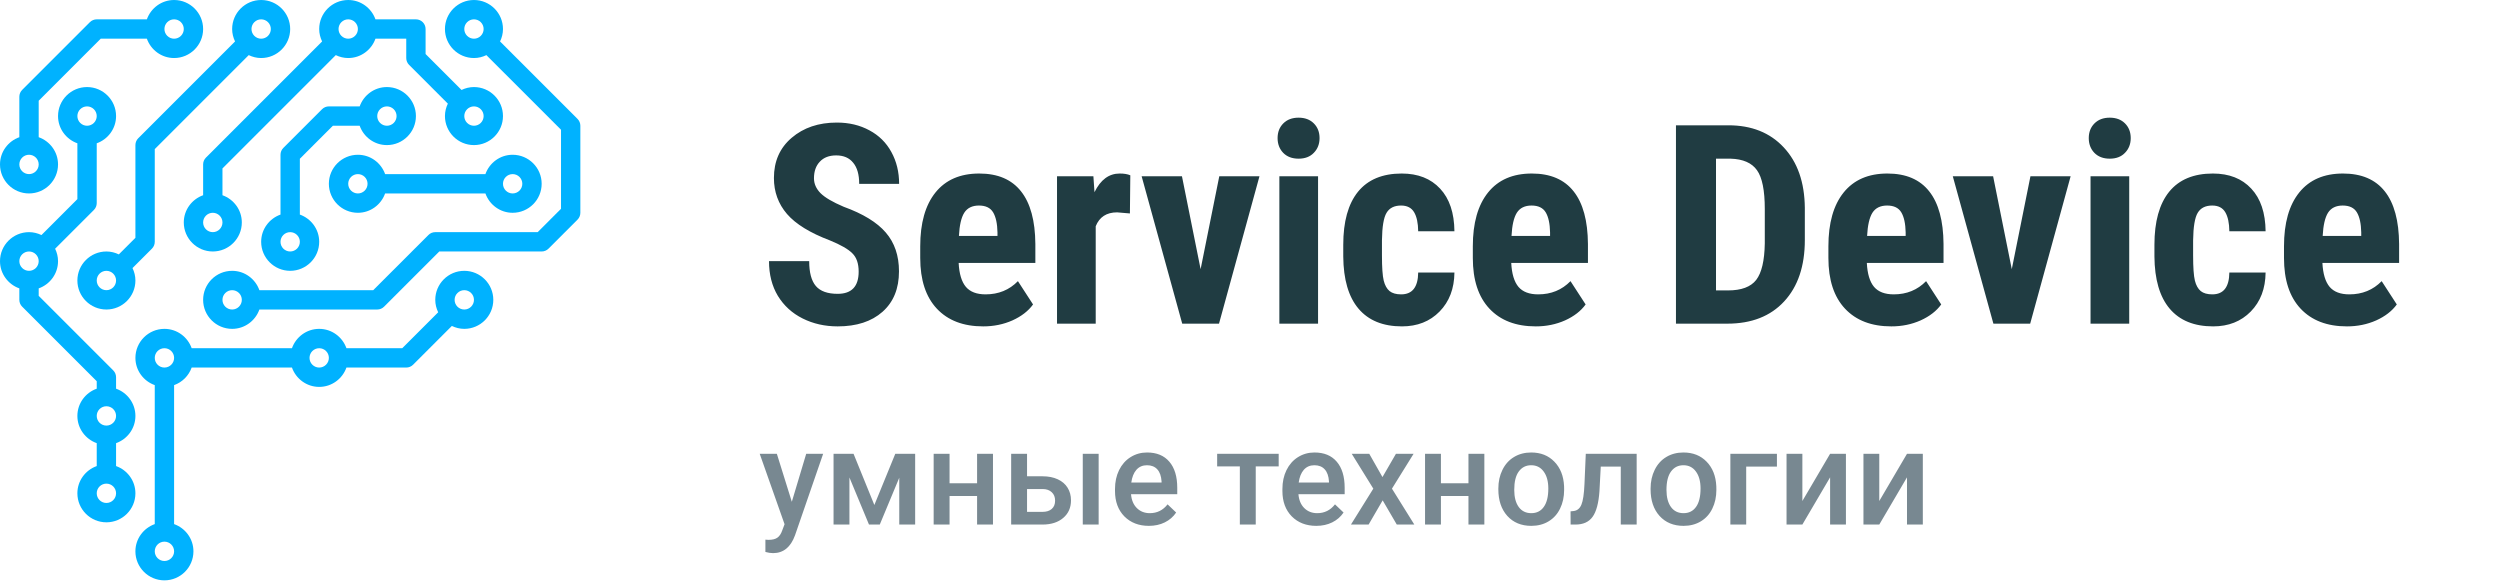
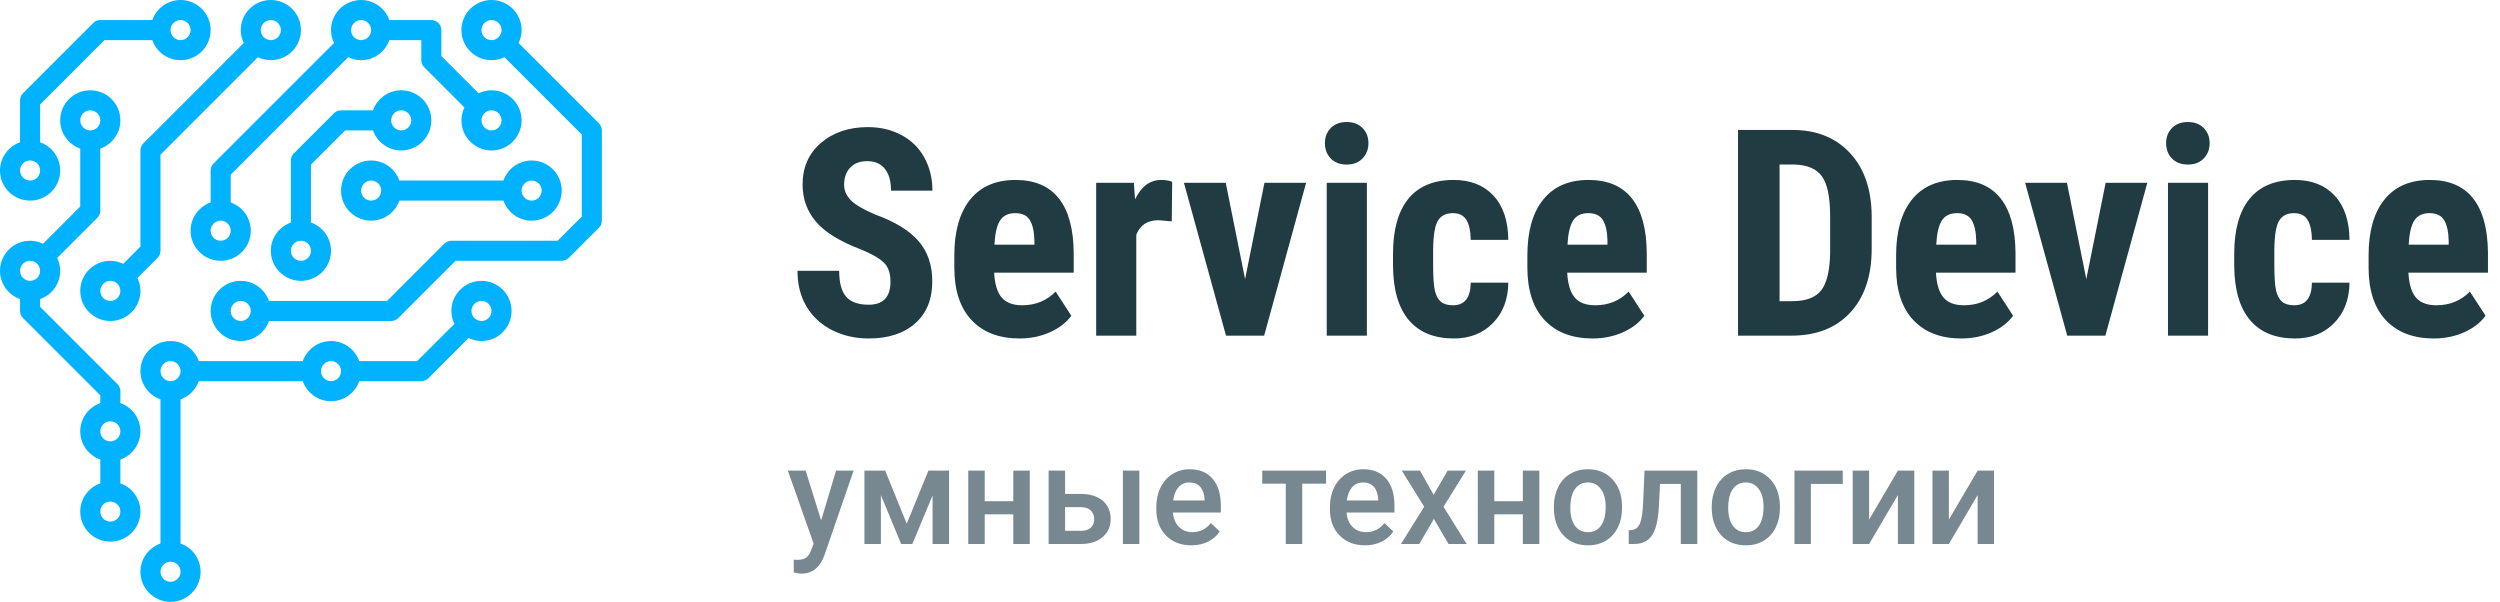
- <svg xmlns="http://www.w3.org/2000/svg" width="224" height="52" viewBox="0 0 224 52" fill="none">
+ <svg xmlns="http://www.w3.org/2000/svg" width="216" height="52" viewBox="0 0 216 52" fill="none">
  <path d="M76.936 24.337C76.936 23.613 76.748 23.067 76.374 22.701C76.008 22.327 75.336 21.94 74.36 21.541C72.578 20.866 71.296 20.077 70.515 19.173C69.733 18.262 69.343 17.188 69.343 15.951C69.343 14.453 69.872 13.253 70.93 12.35C71.996 11.438 73.347 10.982 74.982 10.982C76.073 10.982 77.045 11.214 77.9 11.678C78.754 12.134 79.409 12.781 79.865 13.619C80.329 14.457 80.561 15.409 80.561 16.476H76.984C76.984 15.646 76.805 15.015 76.447 14.584C76.097 14.144 75.589 13.924 74.921 13.924C74.295 13.924 73.806 14.111 73.457 14.486C73.107 14.852 72.932 15.348 72.932 15.975C72.932 16.463 73.127 16.907 73.518 17.306C73.908 17.696 74.6 18.103 75.593 18.526C77.326 19.153 78.584 19.922 79.365 20.834C80.154 21.745 80.549 22.905 80.549 24.312C80.549 25.859 80.056 27.067 79.072 27.938C78.087 28.809 76.748 29.244 75.056 29.244C73.908 29.244 72.862 29.008 71.918 28.536C70.974 28.064 70.234 27.389 69.697 26.51C69.168 25.631 68.903 24.593 68.903 23.397H72.504C72.504 24.422 72.704 25.167 73.103 25.631C73.501 26.095 74.152 26.327 75.056 26.327C76.309 26.327 76.936 25.663 76.936 24.337ZM88.093 29.244C86.319 29.244 84.935 28.715 83.942 27.657C82.95 26.599 82.453 25.086 82.453 23.116V22.066C82.453 19.983 82.909 18.376 83.82 17.245C84.732 16.113 86.038 15.548 87.739 15.548C89.399 15.548 90.648 16.081 91.486 17.147C92.325 18.205 92.752 19.776 92.768 21.859V23.556H85.895C85.944 24.532 86.16 25.248 86.543 25.704C86.925 26.152 87.515 26.375 88.312 26.375C89.468 26.375 90.433 25.981 91.206 25.191L92.561 27.279C92.137 27.865 91.523 28.341 90.717 28.707C89.912 29.065 89.037 29.244 88.093 29.244ZM85.92 21.139H89.374V20.821C89.358 20.032 89.228 19.434 88.984 19.027C88.74 18.62 88.317 18.416 87.714 18.416C87.112 18.416 86.673 18.632 86.396 19.064C86.127 19.495 85.969 20.186 85.92 21.139ZM101.24 19.125L100.092 19.027C99.148 19.027 98.509 19.442 98.176 20.272V29H94.709V15.792H97.968L98.066 17.22C98.611 16.105 99.364 15.548 100.324 15.548C100.715 15.548 101.032 15.601 101.276 15.707L101.24 19.125ZM107.575 24.117L109.248 15.792H112.849L109.223 29H105.927L102.29 15.792H105.903L107.575 24.117ZM118.098 29H114.631V15.792H118.098V29ZM114.472 12.374C114.472 11.837 114.643 11.398 114.985 11.056C115.327 10.714 115.782 10.543 116.352 10.543C116.922 10.543 117.377 10.714 117.719 11.056C118.061 11.398 118.232 11.837 118.232 12.374C118.232 12.903 118.061 13.342 117.719 13.692C117.386 14.042 116.93 14.217 116.352 14.217C115.774 14.217 115.314 14.042 114.973 13.692C114.639 13.342 114.472 12.903 114.472 12.374ZM125.544 26.375C126.545 26.375 127.054 25.724 127.07 24.422H130.317C130.301 25.863 129.857 27.026 128.986 27.914C128.116 28.801 126.993 29.244 125.617 29.244C123.916 29.244 122.618 28.715 121.723 27.657C120.828 26.599 120.372 25.041 120.356 22.982V21.932C120.356 19.857 120.795 18.274 121.674 17.184C122.561 16.093 123.868 15.548 125.593 15.548C127.049 15.548 128.197 15.999 129.035 16.903C129.873 17.798 130.301 19.072 130.317 20.724H127.07C127.062 19.983 126.94 19.413 126.704 19.015C126.468 18.616 126.077 18.416 125.532 18.416C124.93 18.416 124.498 18.632 124.238 19.064C123.977 19.487 123.839 20.313 123.823 21.541V22.884C123.823 23.959 123.876 24.711 123.981 25.143C124.087 25.566 124.262 25.879 124.506 26.082C124.75 26.278 125.096 26.375 125.544 26.375ZM137.604 29.244C135.83 29.244 134.447 28.715 133.454 27.657C132.461 26.599 131.965 25.086 131.965 23.116V22.066C131.965 19.983 132.421 18.376 133.332 17.245C134.243 16.113 135.55 15.548 137.25 15.548C138.911 15.548 140.16 16.081 140.998 17.147C141.836 18.205 142.264 19.776 142.28 21.859V23.556H135.407C135.456 24.532 135.672 25.248 136.054 25.704C136.437 26.152 137.027 26.375 137.824 26.375C138.98 26.375 139.944 25.981 140.717 25.191L142.072 27.279C141.649 27.865 141.035 28.341 140.229 28.707C139.423 29.065 138.549 29.244 137.604 29.244ZM135.432 21.139H138.886V20.821C138.87 20.032 138.74 19.434 138.496 19.027C138.251 18.62 137.828 18.416 137.226 18.416C136.624 18.416 136.184 18.632 135.908 19.064C135.639 19.495 135.48 20.186 135.432 21.139ZM150.166 29V11.227H154.865C156.94 11.227 158.592 11.886 159.821 13.204C161.058 14.523 161.689 16.329 161.713 18.624V21.505C161.713 23.84 161.095 25.676 159.858 27.01C158.629 28.337 156.932 29 154.768 29H150.166ZM153.754 14.217V26.021H154.829C156.025 26.021 156.867 25.708 157.355 25.081C157.844 24.447 158.1 23.356 158.125 21.81V18.722C158.125 17.061 157.893 15.906 157.429 15.255C156.965 14.596 156.175 14.25 155.061 14.217H153.754ZM169.465 29.244C167.691 29.244 166.307 28.715 165.314 27.657C164.322 26.599 163.825 25.086 163.825 23.116V22.066C163.825 19.983 164.281 18.376 165.192 17.245C166.104 16.113 167.41 15.548 169.111 15.548C170.771 15.548 172.02 16.081 172.858 17.147C173.697 18.205 174.124 19.776 174.14 21.859V23.556H167.268C167.316 24.532 167.532 25.248 167.915 25.704C168.297 26.152 168.887 26.375 169.685 26.375C170.84 26.375 171.805 25.981 172.578 25.191L173.933 27.279C173.509 27.865 172.895 28.341 172.089 28.707C171.284 29.065 170.409 29.244 169.465 29.244ZM167.292 21.139H170.747V20.821C170.73 20.032 170.6 19.434 170.356 19.027C170.112 18.62 169.689 18.416 169.086 18.416C168.484 18.416 168.045 18.632 167.768 19.064C167.5 19.495 167.341 20.186 167.292 21.139ZM180.256 24.117L181.928 15.792H185.529L181.904 29H178.608L174.97 15.792H178.583L180.256 24.117ZM190.778 29H187.312V15.792H190.778V29ZM187.153 12.374C187.153 11.837 187.324 11.398 187.666 11.056C188.007 10.714 188.463 10.543 189.033 10.543C189.602 10.543 190.058 10.714 190.4 11.056C190.742 11.398 190.913 11.837 190.913 12.374C190.913 12.903 190.742 13.342 190.4 13.692C190.066 14.042 189.611 14.217 189.033 14.217C188.455 14.217 187.995 14.042 187.653 13.692C187.32 13.342 187.153 12.903 187.153 12.374ZM198.225 26.375C199.226 26.375 199.734 25.724 199.75 24.422H202.998C202.981 25.863 202.538 27.026 201.667 27.914C200.796 28.801 199.673 29.244 198.298 29.244C196.597 29.244 195.299 28.715 194.404 27.657C193.509 26.599 193.053 25.041 193.037 22.982V21.932C193.037 19.857 193.476 18.274 194.355 17.184C195.242 16.093 196.548 15.548 198.273 15.548C199.73 15.548 200.878 15.999 201.716 16.903C202.554 17.798 202.981 19.072 202.998 20.724H199.75C199.742 19.983 199.62 19.413 199.384 19.015C199.148 18.616 198.758 18.416 198.212 18.416C197.61 18.416 197.179 18.632 196.918 19.064C196.658 19.487 196.52 20.313 196.503 21.541V22.884C196.503 23.959 196.556 24.711 196.662 25.143C196.768 25.566 196.943 25.879 197.187 26.082C197.431 26.278 197.777 26.375 198.225 26.375ZM210.285 29.244C208.511 29.244 207.128 28.715 206.135 27.657C205.142 26.599 204.646 25.086 204.646 23.116V22.066C204.646 19.983 205.101 18.376 206.013 17.245C206.924 16.113 208.23 15.548 209.931 15.548C211.591 15.548 212.84 16.081 213.679 17.147C214.517 18.205 214.944 19.776 214.96 21.859V23.556H208.088C208.137 24.532 208.352 25.248 208.735 25.704C209.117 26.152 209.707 26.375 210.505 26.375C211.66 26.375 212.625 25.981 213.398 25.191L214.753 27.279C214.33 27.865 213.715 28.341 212.91 28.707C212.104 29.065 211.229 29.244 210.285 29.244ZM208.112 21.139H211.567V20.821C211.551 20.032 211.42 19.434 211.176 19.027C210.932 18.62 210.509 18.416 209.907 18.416C209.305 18.416 208.865 18.632 208.588 19.064C208.32 19.495 208.161 20.186 208.112 21.139Z" fill="#203C42" />
  <path d="M70.947 44.961L72.236 40.66H73.754L71.234 47.961C70.848 49.027 70.191 49.56 69.266 49.56C69.059 49.56 68.83 49.525 68.58 49.455V48.353L68.85 48.371C69.209 48.371 69.478 48.305 69.658 48.172C69.842 48.043 69.986 47.824 70.092 47.516L70.297 46.971L68.07 40.66H69.606L70.947 44.961ZM78.342 45.248L80.217 40.66H81.998V47H80.574V42.805L78.828 47H77.861L76.109 42.781V47H74.686V40.66H76.478L78.342 45.248ZM88.971 47H87.547V44.44H85.08V47H83.656V40.66H85.08V43.303H87.547V40.66H88.971V47ZM92.023 42.676H93.418C93.938 42.676 94.391 42.766 94.777 42.945C95.164 43.125 95.457 43.377 95.656 43.701C95.859 44.025 95.961 44.402 95.961 44.832C95.961 45.484 95.731 46.008 95.269 46.402C94.809 46.797 94.195 46.996 93.43 47H90.6V40.66H92.023V42.676ZM98.439 47H97.016V40.66H98.439V47ZM92.023 43.818V45.863H93.412C93.76 45.863 94.033 45.777 94.232 45.605C94.436 45.43 94.537 45.182 94.537 44.861C94.537 44.541 94.438 44.289 94.238 44.105C94.043 43.918 93.777 43.822 93.441 43.818H92.023ZM102.939 47.117C102.037 47.117 101.305 46.834 100.742 46.268C100.184 45.697 99.904 44.94 99.904 43.994V43.818C99.904 43.185 100.025 42.621 100.268 42.125C100.514 41.625 100.857 41.236 101.299 40.959C101.74 40.682 102.232 40.543 102.775 40.543C103.639 40.543 104.305 40.818 104.773 41.369C105.246 41.92 105.482 42.699 105.482 43.707V44.281H101.34C101.383 44.805 101.557 45.219 101.861 45.523C102.17 45.828 102.557 45.98 103.021 45.98C103.674 45.98 104.205 45.717 104.615 45.19L105.383 45.922C105.129 46.301 104.789 46.596 104.363 46.807C103.941 47.014 103.467 47.117 102.939 47.117ZM102.77 41.685C102.379 41.685 102.062 41.822 101.82 42.096C101.582 42.369 101.43 42.75 101.363 43.238H104.076V43.133C104.045 42.656 103.918 42.297 103.695 42.055C103.473 41.809 103.164 41.685 102.77 41.685ZM114.57 41.791H112.514V47H111.09V41.791H109.057V40.66H114.57V41.791ZM117.939 47.117C117.037 47.117 116.305 46.834 115.742 46.268C115.184 45.697 114.904 44.94 114.904 43.994V43.818C114.904 43.185 115.025 42.621 115.268 42.125C115.514 41.625 115.857 41.236 116.299 40.959C116.74 40.682 117.232 40.543 117.775 40.543C118.639 40.543 119.305 40.818 119.773 41.369C120.246 41.92 120.482 42.699 120.482 43.707V44.281H116.34C116.383 44.805 116.557 45.219 116.861 45.523C117.17 45.828 117.557 45.98 118.021 45.98C118.674 45.98 119.205 45.717 119.615 45.19L120.383 45.922C120.129 46.301 119.789 46.596 119.363 46.807C118.941 47.014 118.467 47.117 117.939 47.117ZM117.77 41.685C117.379 41.685 117.062 41.822 116.82 42.096C116.582 42.369 116.43 42.75 116.363 43.238H119.076V43.133C119.045 42.656 118.918 42.297 118.695 42.055C118.473 41.809 118.164 41.685 117.77 41.685ZM123.869 42.746L125.076 40.66H126.658L124.719 43.783L126.723 47H125.152L123.887 44.832L122.627 47H121.045L123.049 43.783L121.115 40.66H122.686L123.869 42.746ZM132.998 47H131.574V44.44H129.107V47H127.684V40.66H129.107V43.303H131.574V40.66H132.998V47ZM134.252 43.772C134.252 43.15 134.375 42.592 134.621 42.096C134.867 41.596 135.213 41.213 135.658 40.947C136.104 40.678 136.615 40.543 137.193 40.543C138.049 40.543 138.742 40.818 139.273 41.369C139.809 41.92 140.098 42.65 140.141 43.56L140.146 43.895C140.146 44.52 140.025 45.078 139.783 45.57C139.545 46.062 139.201 46.443 138.752 46.713C138.307 46.982 137.791 47.117 137.205 47.117C136.311 47.117 135.594 46.82 135.055 46.227C134.52 45.629 134.252 44.834 134.252 43.842V43.772ZM135.676 43.895C135.676 44.547 135.811 45.059 136.08 45.43C136.35 45.797 136.725 45.98 137.205 45.98C137.686 45.98 138.059 45.793 138.324 45.418C138.594 45.043 138.729 44.494 138.729 43.772C138.729 43.131 138.59 42.623 138.312 42.248C138.039 41.873 137.666 41.685 137.193 41.685C136.729 41.685 136.359 41.871 136.086 42.242C135.812 42.609 135.676 43.16 135.676 43.895ZM146.645 40.66V47H145.221V41.809H143.428L143.311 44.018C143.236 45.08 143.031 45.844 142.695 46.309C142.363 46.77 141.854 47 141.166 47H140.727L140.721 45.816L141.014 45.787C141.326 45.744 141.553 45.555 141.693 45.219C141.838 44.879 141.93 44.262 141.969 43.367L142.086 40.66H146.645ZM147.893 43.772C147.893 43.15 148.016 42.592 148.262 42.096C148.508 41.596 148.854 41.213 149.299 40.947C149.744 40.678 150.256 40.543 150.834 40.543C151.689 40.543 152.383 40.818 152.914 41.369C153.449 41.92 153.738 42.65 153.781 43.56L153.787 43.895C153.787 44.52 153.666 45.078 153.424 45.57C153.186 46.062 152.842 46.443 152.393 46.713C151.947 46.982 151.432 47.117 150.846 47.117C149.951 47.117 149.234 46.82 148.695 46.227C148.16 45.629 147.893 44.834 147.893 43.842V43.772ZM149.316 43.895C149.316 44.547 149.451 45.059 149.721 45.43C149.99 45.797 150.365 45.98 150.846 45.98C151.326 45.98 151.699 45.793 151.965 45.418C152.234 45.043 152.369 44.494 152.369 43.772C152.369 43.131 152.23 42.623 151.953 42.248C151.68 41.873 151.307 41.685 150.834 41.685C150.369 41.685 150 41.871 149.727 42.242C149.453 42.609 149.316 43.16 149.316 43.895ZM159.213 41.809H156.459V47H155.041V40.66H159.213V41.809ZM163.977 40.66H165.395V47H163.977V42.77L161.492 47H160.074V40.66H161.492V44.891L163.977 40.66ZM170.867 40.66H172.285V47H170.867V42.77L168.383 47H166.965V40.66H168.383V44.891L170.867 40.66Z" fill="#788891" />
  <path d="M32.067 13.867C33.195 13.867 34.148 14.594 34.507 15.6H43.493C43.852 14.594 44.805 13.867 45.933 13.867C47.367 13.867 48.533 15.033 48.533 16.466C48.533 17.9 47.367 19.066 45.933 19.066C44.805 19.066 43.852 18.339 43.493 17.333H34.506C34.148 18.339 33.194 19.066 32.066 19.066C30.632 19.066 29.466 17.9 29.466 16.466C29.466 15.033 30.633 13.867 32.067 13.867ZM45.933 17.333C46.411 17.333 46.8 16.945 46.8 16.466C46.8 15.988 46.411 15.6 45.933 15.6C45.456 15.6 45.067 15.988 45.067 16.466C45.067 16.945 45.456 17.333 45.933 17.333ZM32.067 17.333C32.544 17.333 32.933 16.945 32.933 16.466C32.933 15.988 32.544 15.6 32.067 15.6C31.589 15.6 31.2 15.988 31.2 16.466C31.2 16.945 31.589 17.333 32.067 17.333Z" fill="#00B2FF" />
  <path d="M25.133 19.226V13.867C25.133 13.636 25.224 13.416 25.387 13.254L28.854 9.787C29.016 9.624 29.237 9.533 29.467 9.533H32.226C32.585 8.527 33.538 7.8 34.667 7.8C36.1 7.8 37.267 8.966 37.267 10.4C37.267 11.833 36.1 13 34.667 13C33.538 13 32.585 12.273 32.226 11.267H29.825L26.867 14.225V19.226C27.873 19.585 28.6 20.538 28.6 21.666C28.6 23.1 27.433 24.266 26 24.266C24.567 24.266 23.4 23.1 23.4 21.666C23.4 20.538 24.127 19.585 25.133 19.226ZM34.667 11.267C35.144 11.267 35.533 10.878 35.533 10.4C35.533 9.921 35.144 9.533 34.667 9.533C34.189 9.533 33.8 9.921 33.8 10.4C33.8 10.878 34.189 11.267 34.667 11.267ZM26 22.533C26.477 22.533 26.867 22.145 26.867 21.666C26.867 21.188 26.477 20.8 26 20.8C25.522 20.8 25.133 21.188 25.133 21.666C25.133 22.145 25.522 22.533 26 22.533Z" fill="#00B2FF" />
  <path d="M9.533 22.533C9.934 22.533 10.308 22.631 10.647 22.794L12.133 21.308V13C12.133 12.769 12.224 12.549 12.387 12.387L21.061 3.714C20.898 3.375 20.8 3 20.8 2.6C20.8 1.167 21.966 0 23.4 0C24.834 0 26 1.167 26 2.6C26 4.033 24.834 5.2 23.4 5.2C23 5.2 22.625 5.102 22.286 4.939L13.867 13.359V21.666C13.867 21.897 13.776 22.117 13.613 22.279L11.873 24.019C12.035 24.358 12.133 24.733 12.133 25.133C12.133 26.566 10.967 27.733 9.533 27.733C8.1 27.733 6.933 26.566 6.933 25.133C6.933 23.7 8.1 22.533 9.533 22.533ZM23.4 3.467C23.878 3.467 24.267 3.078 24.267 2.6C24.267 2.122 23.878 1.733 23.4 1.733C22.922 1.733 22.533 2.122 22.533 2.6C22.533 3.078 22.922 3.467 23.4 3.467ZM9.533 26C10.011 26 10.4 25.611 10.4 25.133C10.4 24.654 10.011 24.266 9.533 24.266C9.056 24.266 8.667 24.654 8.667 25.133C8.667 25.611 9.056 26 9.533 26Z" fill="#00B2FF" />
  <path d="M1.733 12.293V8.667C1.733 8.436 1.824 8.216 1.987 8.054L8.054 1.987C8.216 1.824 8.437 1.733 8.667 1.733H13.159C13.518 0.727 14.472 0 15.6 0C17.033 0 18.2 1.167 18.2 2.6C18.2 4.033 17.033 5.2 15.6 5.2C14.472 5.2 13.518 4.473 13.159 3.467H9.025L3.467 9.025V12.293C4.473 12.651 5.2 13.605 5.2 14.733C5.2 16.166 4.033 17.333 2.6 17.333C1.166 17.333 -4.95911e-05 16.166 -4.95911e-05 14.733C-4.95911e-05 13.605 0.727 12.651 1.733 12.293ZM15.6 3.467C16.078 3.467 16.467 3.078 16.467 2.6C16.467 2.122 16.078 1.733 15.6 1.733C15.122 1.733 14.733 2.122 14.733 2.6C14.733 3.078 15.122 3.467 15.6 3.467ZM2.6 15.6C3.077 15.6 3.467 15.211 3.467 14.733C3.467 14.255 3.077 13.866 2.6 13.866C2.122 13.866 1.733 14.255 1.733 14.733C1.733 15.211 2.122 15.6 2.6 15.6Z" fill="#00B2FF" />
  <path d="M13.866 46.959V34.507C12.86 34.148 12.133 33.194 12.133 32.066C12.133 30.633 13.3 29.466 14.733 29.466C15.862 29.466 16.815 30.193 17.174 31.2H26.159C26.518 30.193 27.472 29.466 28.6 29.466C29.728 29.466 30.682 30.193 31.041 31.2H36.041L39.261 27.98C39.098 27.641 39 27.267 39 26.866C39 25.433 40.166 24.266 41.6 24.266C43.033 24.266 44.2 25.433 44.2 26.866C44.2 28.3 43.033 29.466 41.6 29.466C41.2 29.466 40.825 29.368 40.486 29.205L37.013 32.679C36.851 32.842 36.63 32.933 36.4 32.933H31.041C30.682 33.939 29.728 34.666 28.6 34.666C27.472 34.666 26.518 33.939 26.159 32.933H17.173C16.911 33.667 16.333 34.245 15.599 34.507V46.959C16.605 47.318 17.332 48.272 17.332 49.4C17.332 50.834 16.166 52 14.732 52C13.299 52 12.132 50.834 12.132 49.4C12.132 48.272 12.86 47.318 13.866 46.959ZM41.6 27.733C42.078 27.733 42.467 27.345 42.467 26.866C42.467 26.388 42.078 26 41.6 26C41.122 26 40.733 26.388 40.733 26.866C40.733 27.345 41.122 27.733 41.6 27.733ZM28.6 32.933C29.078 32.933 29.467 32.544 29.467 32.066C29.467 31.588 29.078 31.2 28.6 31.2C28.122 31.2 27.733 31.588 27.733 32.066C27.733 32.544 28.122 32.933 28.6 32.933ZM14.733 50.266C15.211 50.266 15.6 49.877 15.6 49.399C15.6 48.921 15.211 48.532 14.733 48.532C14.256 48.532 13.867 48.921 13.867 49.399C13.867 49.877 14.256 50.266 14.733 50.266ZM14.733 32.933C15.211 32.933 15.6 32.544 15.6 32.066C15.6 31.588 15.211 31.2 14.733 31.2C14.256 31.2 13.867 31.588 13.867 32.066C13.867 32.544 14.256 32.933 14.733 32.933Z" fill="#00B2FF" />
  <path d="M18.2 17.492V14.733C18.2 14.503 18.291 14.282 18.454 14.12L28.861 3.714C28.698 3.375 28.6 3 28.6 2.6C28.6 1.167 29.767 0 31.2 0C32.328 0 33.282 0.727 33.641 1.733H37.267C37.745 1.733 38.133 2.121 38.133 2.6V4.841L41.353 8.061C41.692 7.898 42.066 7.8 42.467 7.8C43.9 7.8 45.067 8.966 45.067 10.4C45.067 11.833 43.9 13 42.467 13C41.033 13 39.867 11.833 39.867 10.4C39.867 9.999 39.965 9.625 40.127 9.286L36.654 5.813C36.491 5.651 36.4 5.43 36.4 5.2V3.467H33.641C33.282 4.473 32.328 5.2 31.2 5.2C30.8 5.2 30.425 5.102 30.086 4.939L19.933 15.092V17.492C20.939 17.851 21.667 18.805 21.667 19.933C21.667 21.366 20.5 22.533 19.067 22.533C17.633 22.533 16.467 21.366 16.467 19.933C16.467 18.805 17.194 17.851 18.2 17.492ZM42.467 11.267C42.944 11.267 43.333 10.878 43.333 10.4C43.333 9.921 42.944 9.533 42.467 9.533C41.989 9.533 41.6 9.921 41.6 10.4C41.6 10.878 41.989 11.267 42.467 11.267ZM31.2 3.467C31.677 3.467 32.067 3.078 32.067 2.6C32.067 2.122 31.677 1.733 31.2 1.733C30.723 1.733 30.333 2.122 30.333 2.6C30.333 3.078 30.723 3.467 31.2 3.467ZM19.067 20.8C19.544 20.8 19.933 20.411 19.933 19.933C19.933 19.455 19.544 19.066 19.067 19.066C18.589 19.066 18.2 19.455 18.2 19.933C18.2 20.411 18.589 20.8 19.067 20.8Z" fill="#00B2FF" />
  <path d="M20.8 24.266C21.928 24.266 22.882 24.993 23.241 26H33.441L38.387 21.054C38.549 20.891 38.77 20.8 39 20.8H48.175L50.267 18.708V11.625L43.58 4.939C43.242 5.102 42.867 5.2 42.467 5.2C41.033 5.2 39.867 4.033 39.867 2.6C39.867 1.167 41.033 0 42.467 0C43.9 0 45.067 1.167 45.067 2.6C45.067 3 44.969 3.375 44.806 3.714L51.746 10.654C51.909 10.816 52 11.036 52 11.267V19.066C52 19.297 51.909 19.517 51.746 19.679L49.146 22.279C48.984 22.442 48.763 22.533 48.533 22.533H39.359L34.413 27.479C34.251 27.642 34.03 27.733 33.8 27.733H23.241C22.882 28.739 21.928 29.466 20.8 29.466C19.366 29.466 18.2 28.3 18.2 26.866C18.2 25.433 19.366 24.266 20.8 24.266ZM42.467 1.733C41.989 1.733 41.6 2.122 41.6 2.6C41.6 3.078 41.989 3.467 42.467 3.467C42.944 3.467 43.333 3.078 43.333 2.6C43.333 2.122 42.944 1.733 42.467 1.733ZM20.8 27.733C21.277 27.733 21.667 27.345 21.667 26.866C21.667 26.388 21.277 26 20.8 26C20.323 26 19.933 26.388 19.933 26.866C19.933 27.345 20.323 27.733 20.8 27.733Z" fill="#00B2FF" />
  <path d="M2.6 20.8C3 20.8 3.375 20.898 3.714 21.061L6.933 17.841V12.84C5.927 12.482 5.2 11.528 5.2 10.4C5.2 8.966 6.367 7.8 7.8 7.8C9.233 7.8 10.4 8.966 10.4 10.4C10.4 11.528 9.673 12.482 8.667 12.84V18.2C8.667 18.43 8.576 18.65 8.413 18.812L4.939 22.286C5.102 22.625 5.2 22.999 5.2 23.4C5.2 24.528 4.473 25.481 3.467 25.84V26.508L10.146 33.187C10.309 33.349 10.4 33.569 10.4 33.8V34.826C11.406 35.184 12.133 36.138 12.133 37.266C12.133 38.395 11.406 39.348 10.4 39.707V41.76C11.406 42.118 12.133 43.072 12.133 44.2C12.133 45.634 10.967 46.8 9.533 46.8C8.1 46.8 6.933 45.634 6.933 44.2C6.933 43.072 7.66 42.118 8.667 41.76V39.707C7.66 39.348 6.933 38.395 6.933 37.266C6.933 36.138 7.66 35.184 8.667 34.826V34.158L1.987 27.479C1.824 27.317 1.733 27.097 1.733 26.866V25.84C0.727 25.481 -3.24249e-05 24.528 -3.24249e-05 23.4C-3.24249e-05 21.966 1.167 20.8 2.6 20.8ZM7.8 11.267C8.277 11.267 8.667 10.878 8.667 10.4C8.667 9.921 8.277 9.533 7.8 9.533C7.322 9.533 6.933 9.921 6.933 10.4C6.933 10.878 7.322 11.267 7.8 11.267ZM9.533 45.066C10.011 45.066 10.4 44.678 10.4 44.199C10.4 43.721 10.011 43.333 9.533 43.333C9.056 43.333 8.667 43.721 8.667 44.199C8.667 44.678 9.056 45.066 9.533 45.066ZM9.533 38.133C10.011 38.133 10.4 37.745 10.4 37.266C10.4 36.788 10.011 36.4 9.533 36.4C9.056 36.4 8.667 36.788 8.667 37.266C8.667 37.745 9.056 38.133 9.533 38.133ZM2.6 24.266C3.078 24.266 3.467 23.878 3.467 23.4C3.467 22.921 3.078 22.533 2.6 22.533C2.122 22.533 1.733 22.921 1.733 23.4C1.733 23.878 2.122 24.266 2.6 24.266Z" fill="#00B2FF" />
</svg>
